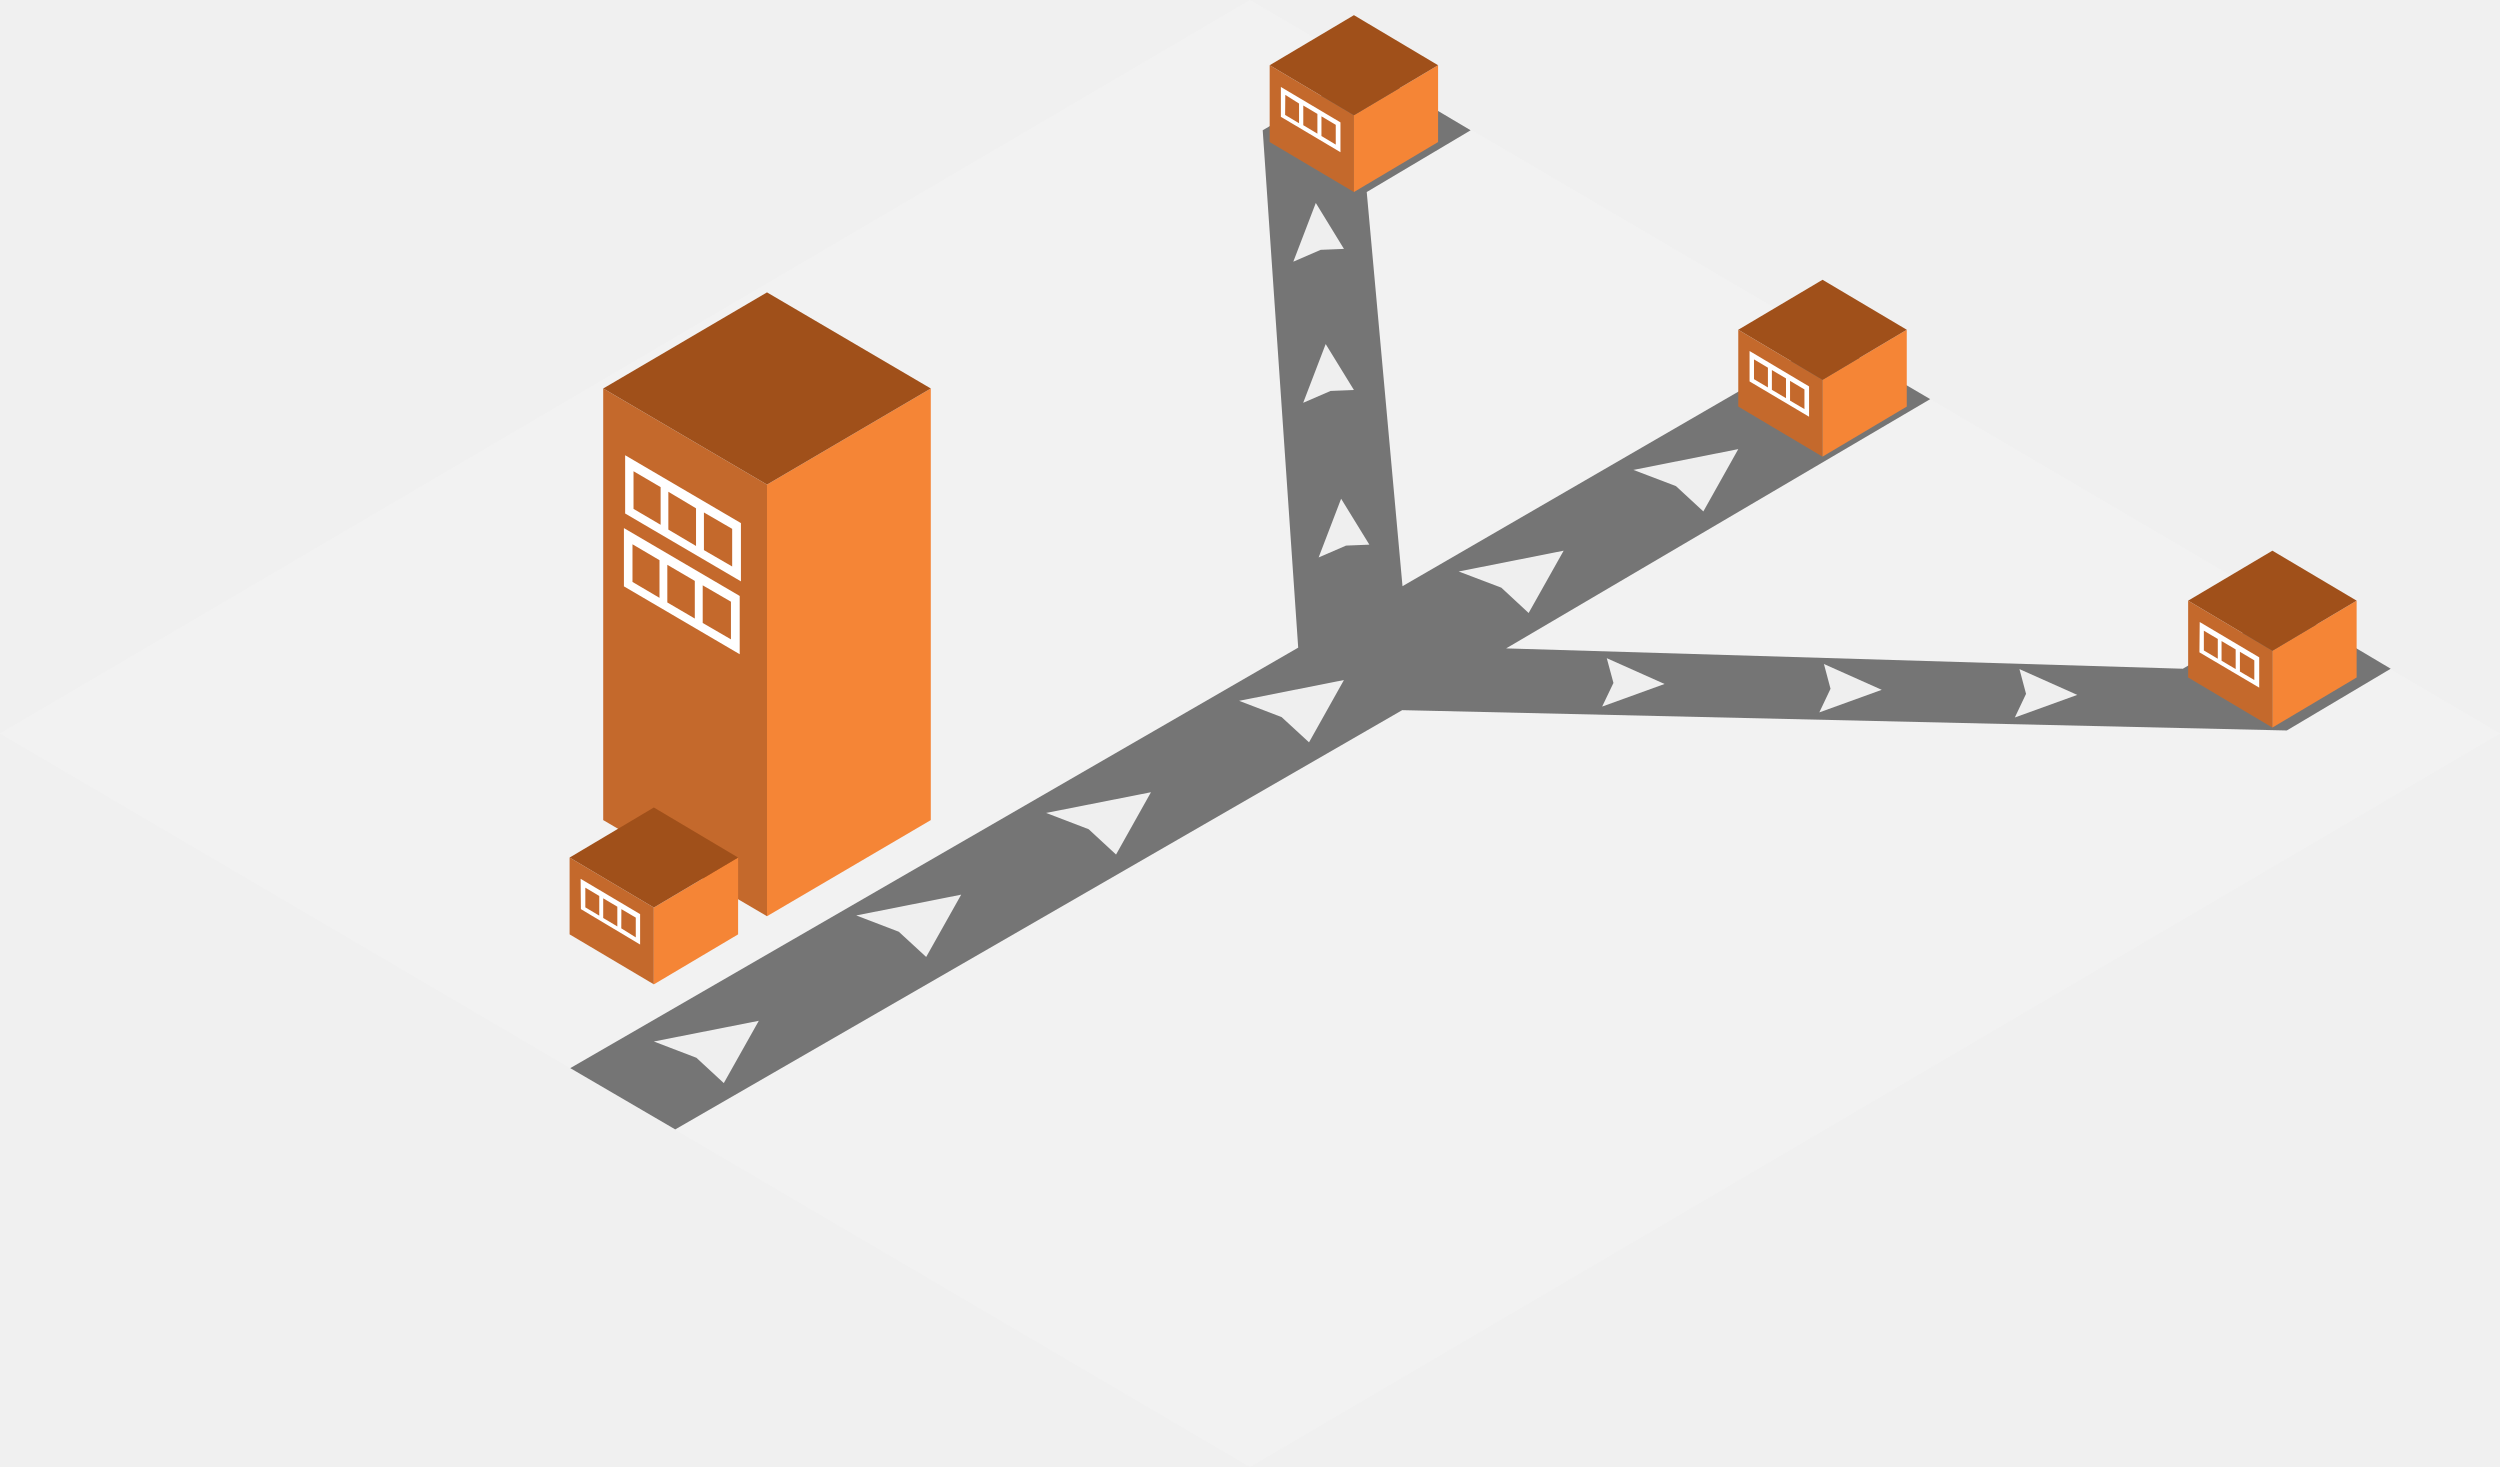
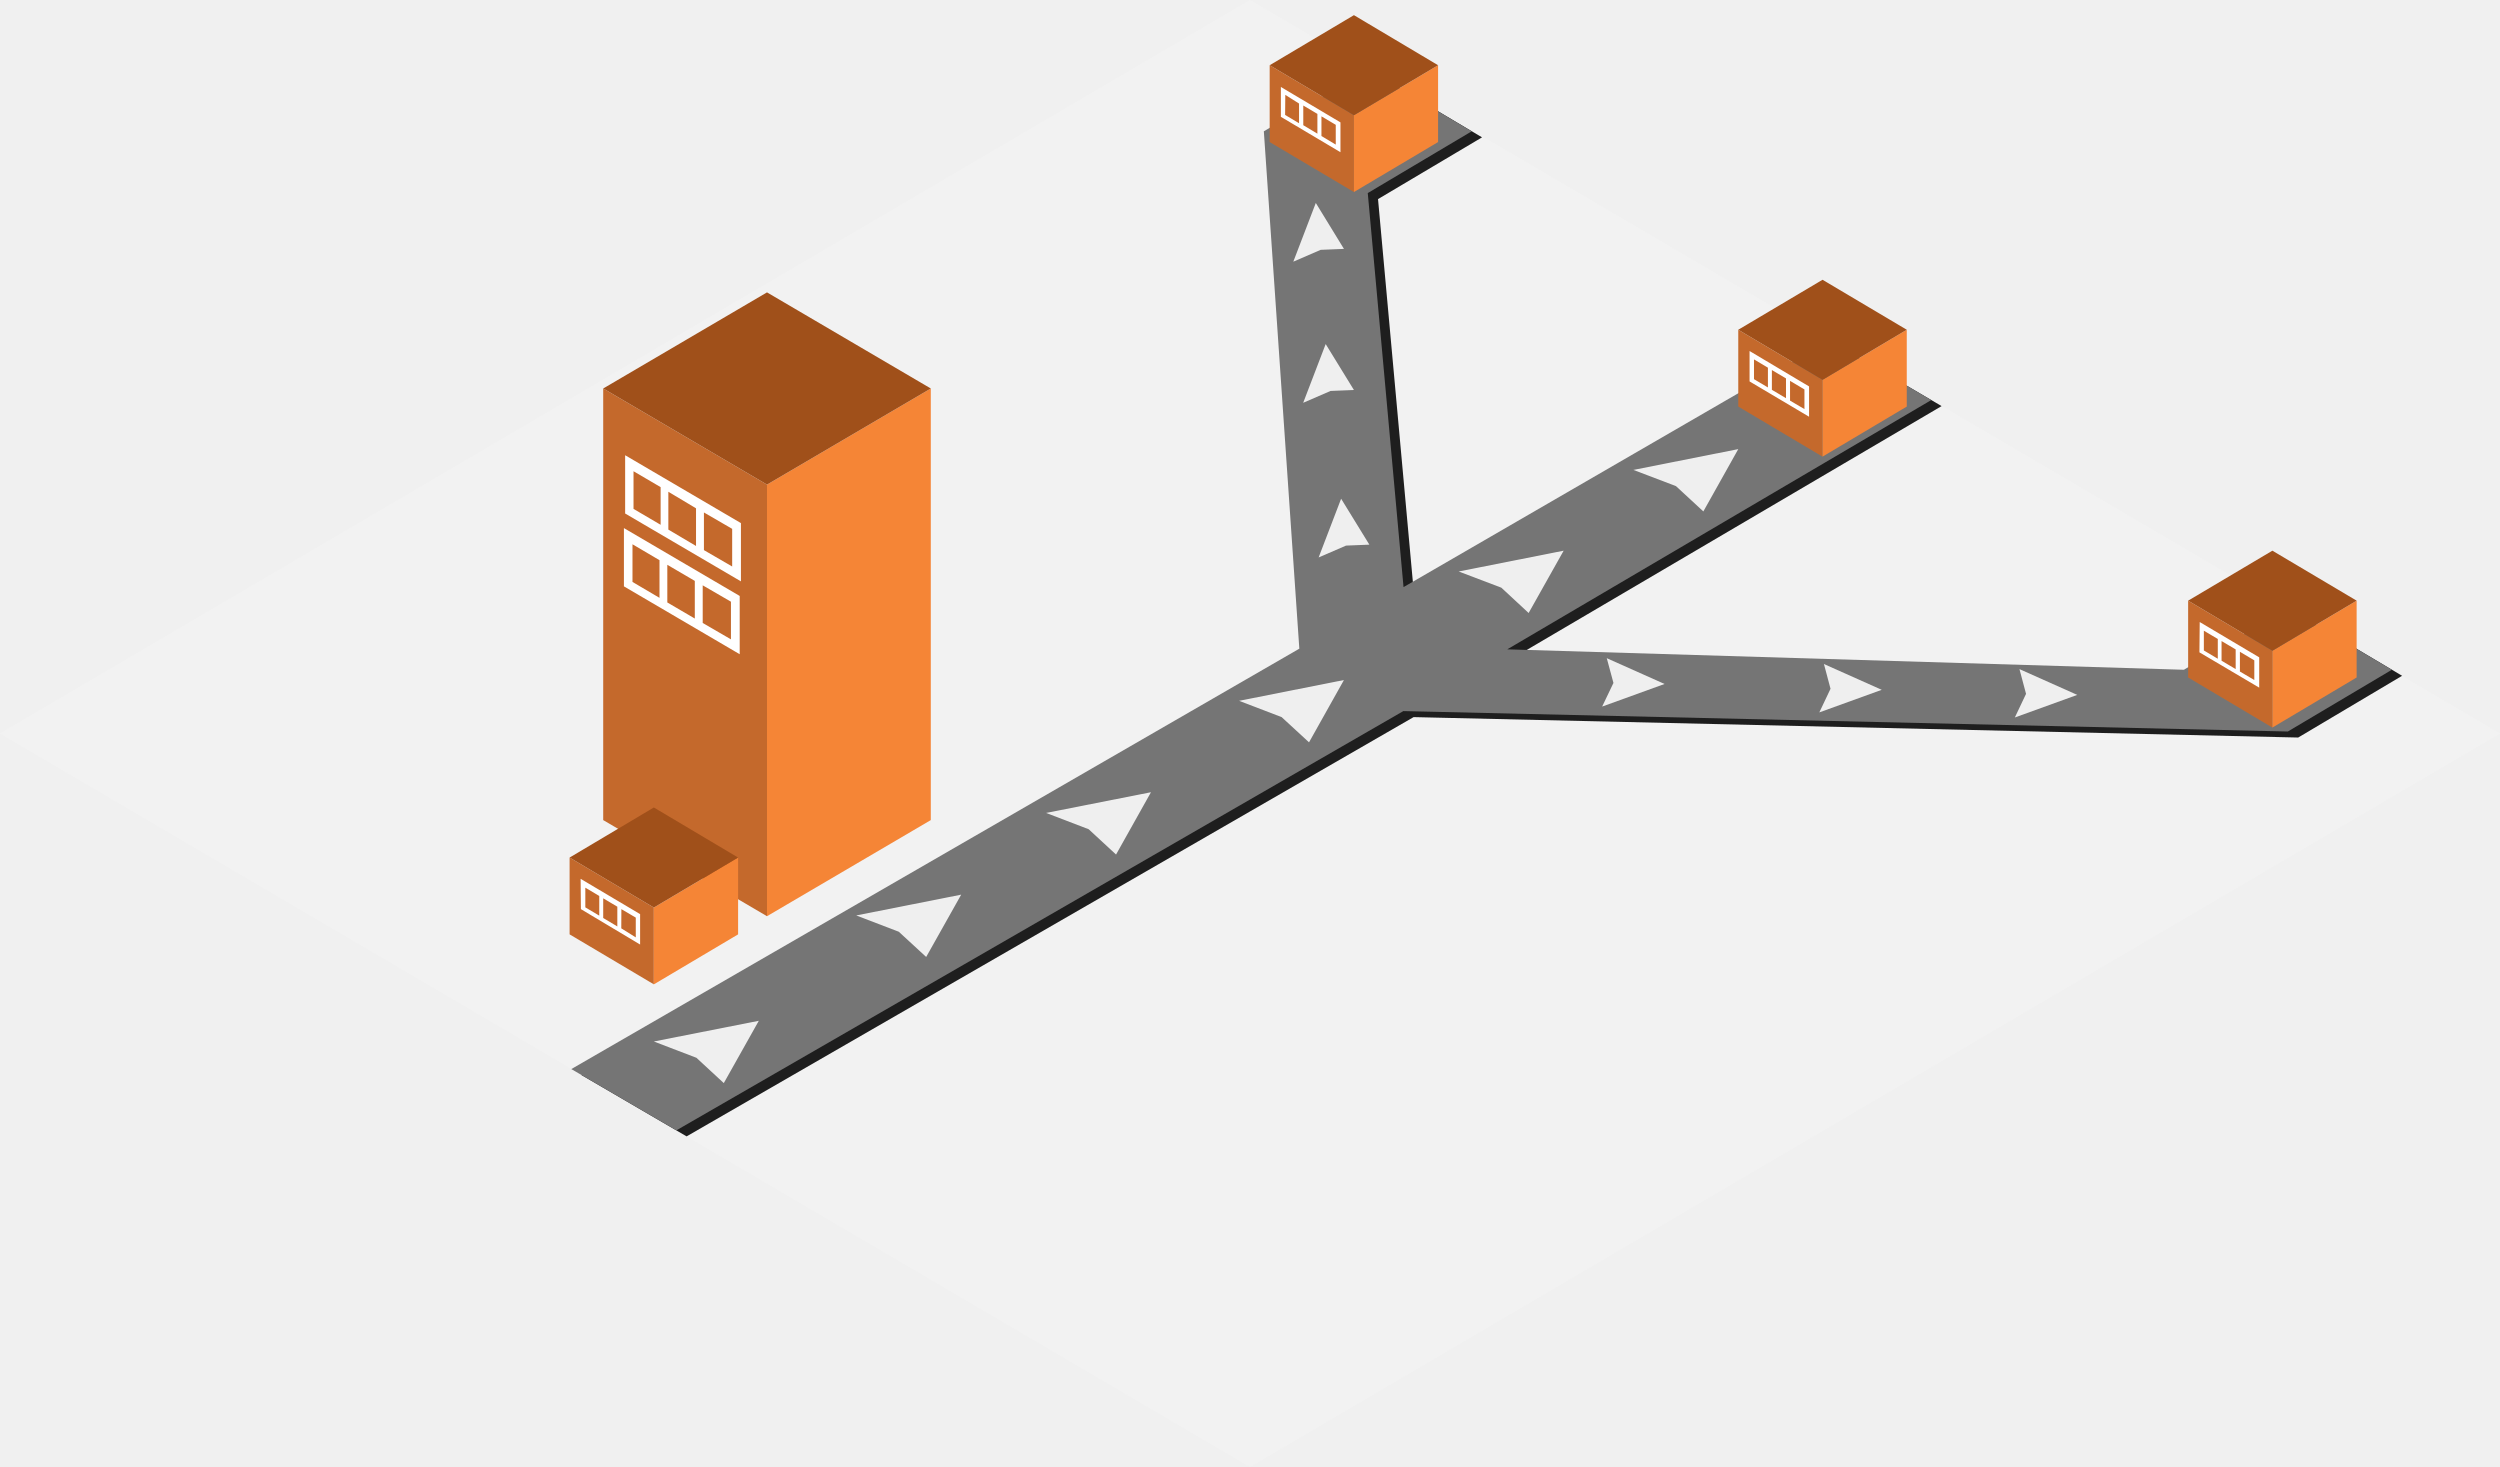
<svg xmlns="http://www.w3.org/2000/svg" viewBox="0 0 265.58 155.84">
  <defs>
-     <style>.a{fill:#f2f2f2;}.b{fill:#c4692c;}.c{fill:#fff;}.d{fill:#f58536;}.e{fill:#a0501a;}.f{fill:#757575;}.g{fill:#efefef;}</style>
+     <style>.a{fill:#f2f2f2;}.b{fill:#1e1e1e;}.c{fill:#757575;}.d{fill:#c4692c;}.e{fill:#fff;}.f{fill:#f58536;}.g{fill:#a0501a;}.h{fill:#efefef;}</style>
  </defs>
  <polygon class="a" points="132.79 0 0 77.92 132.79 155.84 265.58 77.92 132.79 0" />
-   <polygon class="b" points="81.48 97.33 64.08 87.12 64.08 41.27 81.48 51.48 81.48 97.33" />
-   <path class="c" d="M66.28,62.29l12.3,7.21V63.31L66.28,56.1Zm8.37-.11,3,1.74v4l-3-1.74ZM70.89,60l2.92,1.71v4L70.89,64Zm-3.7-2.18,2.87,1.69v4l-2.87-1.69Z" />
-   <polygon class="d" points="81.48 97.33 98.88 87.12 98.88 41.27 81.48 51.48 81.48 97.33" />
-   <polygon class="e" points="81.48 31.06 64.08 41.27 81.48 51.48 98.88 41.27 81.48 31.06" />
-   <path class="c" d="M66.41,54.55l12.3,7.21V55.57l-12.3-7.21Zm8.37-.11,3,1.74v4l-3-1.74ZM71,52.24,73.94,54v4L71,56.26Zm-3.7-2.18,2.88,1.69v4l-2.88-1.69Z" />
-   <polygon class="b" points="69.46 104.57 60.51 99.26 60.51 91.1 69.46 96.41 69.46 104.57" />
-   <polygon class="d" points="69.46 104.57 78.41 99.26 78.41 91.1 69.46 96.41 69.46 104.57" />
-   <polygon class="e" points="69.46 85.78 60.51 91.1 69.46 96.41 78.41 91.1 69.46 85.78" />
-   <path class="c" d="M61.71,96.58,68,100.34V97.11l-6.32-3.75Zm4.3,0,1.53.9v2.1L66,98.62Zm-1.93-1.15,1.5.89v2.1l-1.5-.9Zm-1.9-1.13,1.48.88v2.09l-1.48-.88Z" />
-   <polygon class="f" points="242.93 64.48 231.89 71.04 160 68.88 205.05 42.4 194.24 36.06 148.99 62.27 145.19 20.4 136.8 15.42 145.19 20.4 156.23 13.84 145.19 7.29 134.14 13.84 134.14 13.84 137.91 68.8 60.58 113.47 71.73 119.98 148.96 75.44 242.93 77.6 253.97 71.04 242.93 64.48" />
-   <polygon class="b" points="143.83 20.4 134.88 15.09 134.88 6.93 143.83 12.24 143.83 20.4" />
-   <polygon class="d" points="143.83 20.4 152.77 15.09 152.77 6.93 143.83 12.24 143.83 20.4" />
-   <polygon class="e" points="143.83 1.61 134.88 6.93 143.83 12.24 152.77 6.93 143.83 1.61" />
-   <path class="c" d="M136.07,12.41l6.33,3.76V13l-6.33-3.76Zm4.31-.05,1.52.9v2.1l-1.52-.91Zm-1.93-1.15,1.5.89v2.1l-1.5-.9Zm-1.91-1.13L138,11v2.09l-1.48-.88Z" />
-   <polygon class="b" points="241.4 77.29 232.45 71.97 232.45 63.81 241.4 69.13 241.4 77.29" />
-   <polygon class="d" points="241.4 77.29 250.35 71.97 250.35 63.81 241.4 69.13 241.4 77.29" />
-   <polygon class="e" points="241.4 58.5 232.45 63.81 241.4 69.13 250.35 63.81 241.4 58.5" />
-   <path class="c" d="M233.65,69.3,240,73.05V69.83l-6.32-3.75Zm4.3-.06,1.53.91v2.09l-1.53-.9ZM236,68.1l1.5.89v2.09l-1.5-.89ZM234.12,67l1.48.88v2.1l-1.48-.88Z" />
-   <polygon class="b" points="193.61 48.51 184.66 43.19 184.66 35.03 193.61 40.35 193.61 48.51" />
-   <polygon class="d" points="193.61 48.51 202.56 43.19 202.56 35.03 193.61 40.35 193.61 48.51" />
-   <polygon class="e" points="193.61 29.72 184.66 35.03 193.61 40.35 202.56 35.03 193.61 29.72" />
-   <path class="c" d="M185.86,40.52l6.32,3.75V41.05l-6.32-3.76Zm4.3-.06,1.53.91v2.09l-1.53-.9Zm-1.93-1.15,1.5.89v2.1l-1.5-.89Zm-1.9-1.13,1.48.88v2.1l-1.48-.88Z" />
-   <polygon class="g" points="69.46 110.64 80.61 108.44 76.89 115.06 73.98 112.37 69.46 110.64" />
-   <polygon class="g" points="90.96 97.25 102.11 95.04 98.39 101.66 95.48 98.98 90.96 97.25" />
-   <polygon class="g" points="111.13 86.36 122.27 84.16 118.56 90.78 115.65 88.09 111.13 86.36" />
-   <polygon class="g" points="131.63 74.45 142.77 72.24 139.06 78.86 136.15 76.18 131.63 74.45" />
-   <polygon class="g" points="154.96 60.71 166.11 58.5 162.39 65.12 159.49 62.43 154.96 60.71" />
-   <polygon class="g" points="173.52 49.92 184.66 47.71 180.95 54.33 178.04 51.64 173.52 49.92" />
-   <polygon class="g" points="140.08 59.22 142.47 52.98 145.47 57.86 142.99 57.96 140.08 59.22" />
-   <polygon class="g" points="170.69 69.92 176.83 72.66 170.2 75.06 171.4 72.55 170.69 69.92" />
-   <polygon class="g" points="193.76 70.54 199.9 73.28 193.27 75.68 194.46 73.17 193.76 70.54" />
-   <polygon class="g" points="214.53 71.08 220.67 73.82 214.04 76.22 215.23 73.71 214.53 71.08" />
-   <polygon class="g" points="138.44 42.79 140.83 36.55 143.83 41.43 141.35 41.53 138.44 42.79" />
-   <polygon class="g" points="137.39 27.8 139.78 21.56 142.77 26.44 140.3 26.54 137.39 27.8" />
+   <polygon class="b" points="244.14 65.23 233.09 71.79 161.21 69.62 206.26 43.14 195.45 36.8 150.2 63.01 146.39 21.15 138 16.16 146.39 21.15 157.44 14.59 146.39 8.03 135.35 14.59 135.35 14.59 139.12 69.55 61.78 114.21 72.94 120.72 150.17 76.18 244.14 78.35 255.18 71.79 244.14 65.23" />
+   <polygon class="c" points="243.04 64.59 232 71.15 160.12 68.98 205.16 42.5 194.36 36.16 149.1 62.37 145.3 20.51 136.91 15.53 145.3 20.51 156.34 13.95 145.3 7.39 134.26 13.95 134.26 13.95 138.03 68.91 60.69 113.57 71.85 120.08 149.08 75.54 243.04 77.71 254.09 71.15 243.04 64.59" />
+   <polygon class="d" points="81.48 97.33 64.08 87.12 64.08 41.27 81.48 51.48 81.48 97.33" />
+   <path class="e" d="M66.28,62.29l12.3,7.21V63.31L66.28,56.1Zm8.37-.11,3,1.74v4l-3-1.74ZM70.89,60l2.92,1.71v4L70.89,64Zm-3.7-2.18,2.87,1.69v4l-2.87-1.69Z" />
+   <polygon class="f" points="81.48 97.33 98.88 87.12 98.88 41.27 81.48 51.48 81.48 97.33" />
+   <polygon class="g" points="81.48 31.06 64.08 41.27 81.48 51.48 98.88 41.27 81.48 31.06" />
+   <path class="e" d="M66.41,54.55l12.3,7.21V55.57l-12.3-7.21Zm8.37-.11,3,1.74v4l-3-1.74ZM71,52.24,73.94,54v4L71,56.26Zm-3.7-2.18,2.88,1.69v4l-2.88-1.69Z" />
+   <polygon class="d" points="69.46 104.57 60.51 99.26 60.51 91.1 69.46 96.41 69.46 104.57" />
+   <polygon class="f" points="69.46 104.57 78.41 99.26 78.41 91.1 69.46 96.41 69.46 104.57" />
+   <polygon class="g" points="69.46 85.78 60.51 91.1 69.46 96.41 78.41 91.1 69.46 85.78" />
+   <path class="e" d="M61.71,96.58,68,100.34V97.11l-6.32-3.75Zm4.3,0,1.53.9v2.1L66,98.62Zm-1.93-1.15,1.5.89v2.1l-1.5-.9Zm-1.9-1.13,1.48.88v2.09l-1.48-.88Z" />
+   <polygon class="d" points="143.83 20.4 134.88 15.09 134.88 6.93 143.83 12.24 143.83 20.4" />
+   <polygon class="f" points="143.83 20.4 152.77 15.09 152.77 6.93 143.83 12.24 143.83 20.4" />
+   <polygon class="g" points="143.83 1.61 134.88 6.93 143.83 12.24 152.77 6.93 143.83 1.61" />
+   <path class="e" d="M136.07,12.41l6.33,3.76V13l-6.33-3.76Zm4.31-.05,1.52.9v2.1l-1.52-.91Zm-1.93-1.15,1.5.89v2.1l-1.5-.9Zm-1.91-1.13L138,11v2.09l-1.48-.88Z" />
+   <polygon class="d" points="241.4 77.29 232.45 71.97 232.45 63.81 241.4 69.13 241.4 77.29" />
+   <polygon class="f" points="241.4 77.29 250.35 71.97 250.35 63.81 241.4 69.13 241.4 77.29" />
+   <polygon class="g" points="241.4 58.5 232.45 63.81 241.4 69.13 250.35 63.81 241.4 58.5" />
+   <path class="e" d="M233.65,69.3,240,73.05V69.83l-6.32-3.75Zm4.3-.06,1.53.91v2.09l-1.53-.9ZM236,68.1l1.5.89v2.09l-1.5-.89ZM234.12,67l1.48.88v2.1l-1.48-.88Z" />
+   <polygon class="d" points="193.61 48.51 184.66 43.19 184.66 35.03 193.61 40.35 193.61 48.51" />
+   <polygon class="f" points="193.61 48.51 202.56 43.19 202.56 35.03 193.61 40.35 193.61 48.51" />
+   <polygon class="g" points="193.61 29.72 184.66 35.03 193.61 40.35 202.56 35.03 193.61 29.72" />
+   <path class="e" d="M185.86,40.52l6.32,3.75V41.05l-6.32-3.76Zm4.3-.06,1.53.91v2.09l-1.53-.9Zm-1.93-1.15,1.5.89v2.1l-1.5-.89Zm-1.9-1.13,1.48.88v2.1l-1.48-.88Z" />
+   <polygon class="h" points="69.46 110.64 80.61 108.44 76.89 115.06 73.98 112.37 69.46 110.64" />
+   <polygon class="h" points="90.96 97.25 102.11 95.04 98.39 101.66 95.48 98.98 90.96 97.25" />
+   <polygon class="h" points="111.13 86.36 122.27 84.16 118.56 90.78 115.65 88.09 111.13 86.36" />
+   <polygon class="h" points="131.63 74.45 142.77 72.24 139.06 78.86 136.15 76.18 131.63 74.45" />
+   <polygon class="h" points="154.96 60.71 166.11 58.5 162.39 65.12 159.49 62.43 154.96 60.71" />
+   <polygon class="h" points="173.52 49.92 184.66 47.71 180.95 54.33 178.04 51.64 173.52 49.92" />
+   <polygon class="h" points="140.08 59.22 142.47 52.98 145.47 57.86 142.99 57.96 140.08 59.22" />
+   <polygon class="h" points="170.69 69.92 176.83 72.66 170.2 75.06 171.4 72.55 170.69 69.92" />
+   <polygon class="h" points="193.76 70.54 199.9 73.28 193.27 75.68 194.46 73.17 193.76 70.54" />
+   <polygon class="h" points="214.53 71.08 220.67 73.82 214.04 76.22 215.23 73.71 214.53 71.08" />
+   <polygon class="h" points="138.44 42.79 140.83 36.55 143.83 41.43 141.35 41.53 138.44 42.79" />
+   <polygon class="h" points="137.39 27.8 139.78 21.56 142.77 26.44 140.3 26.54 137.39 27.8" />
</svg>
